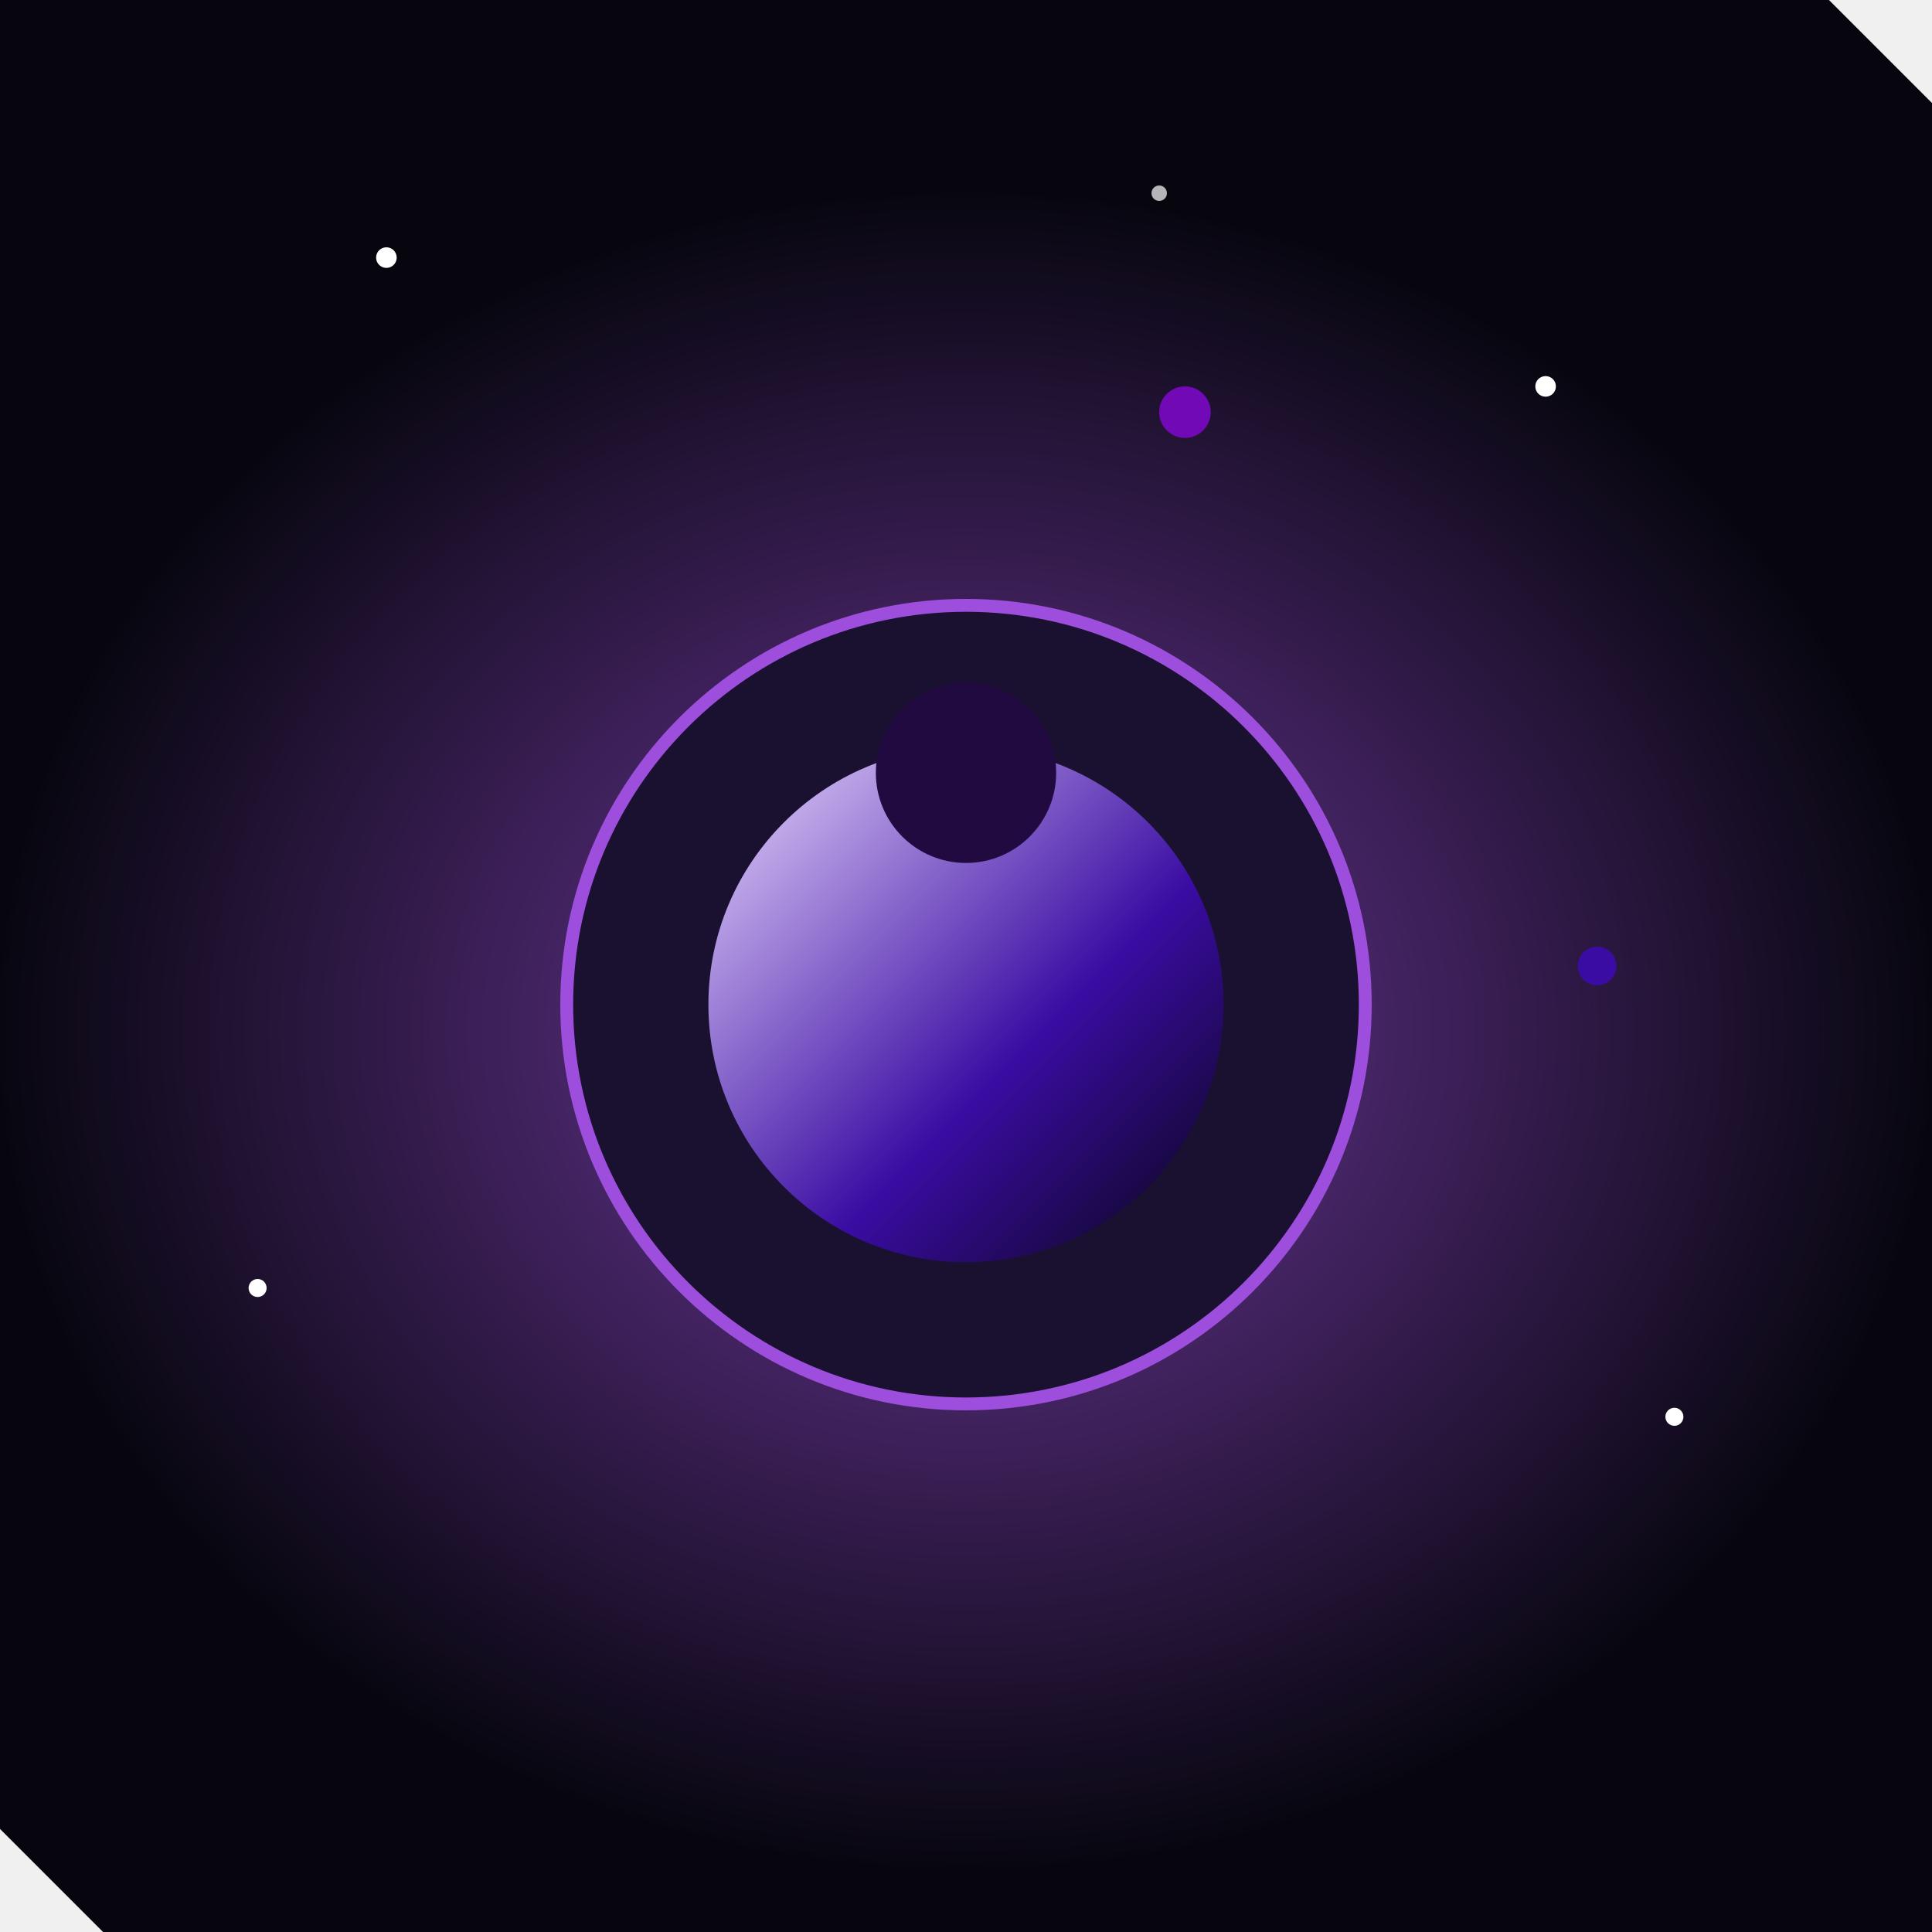
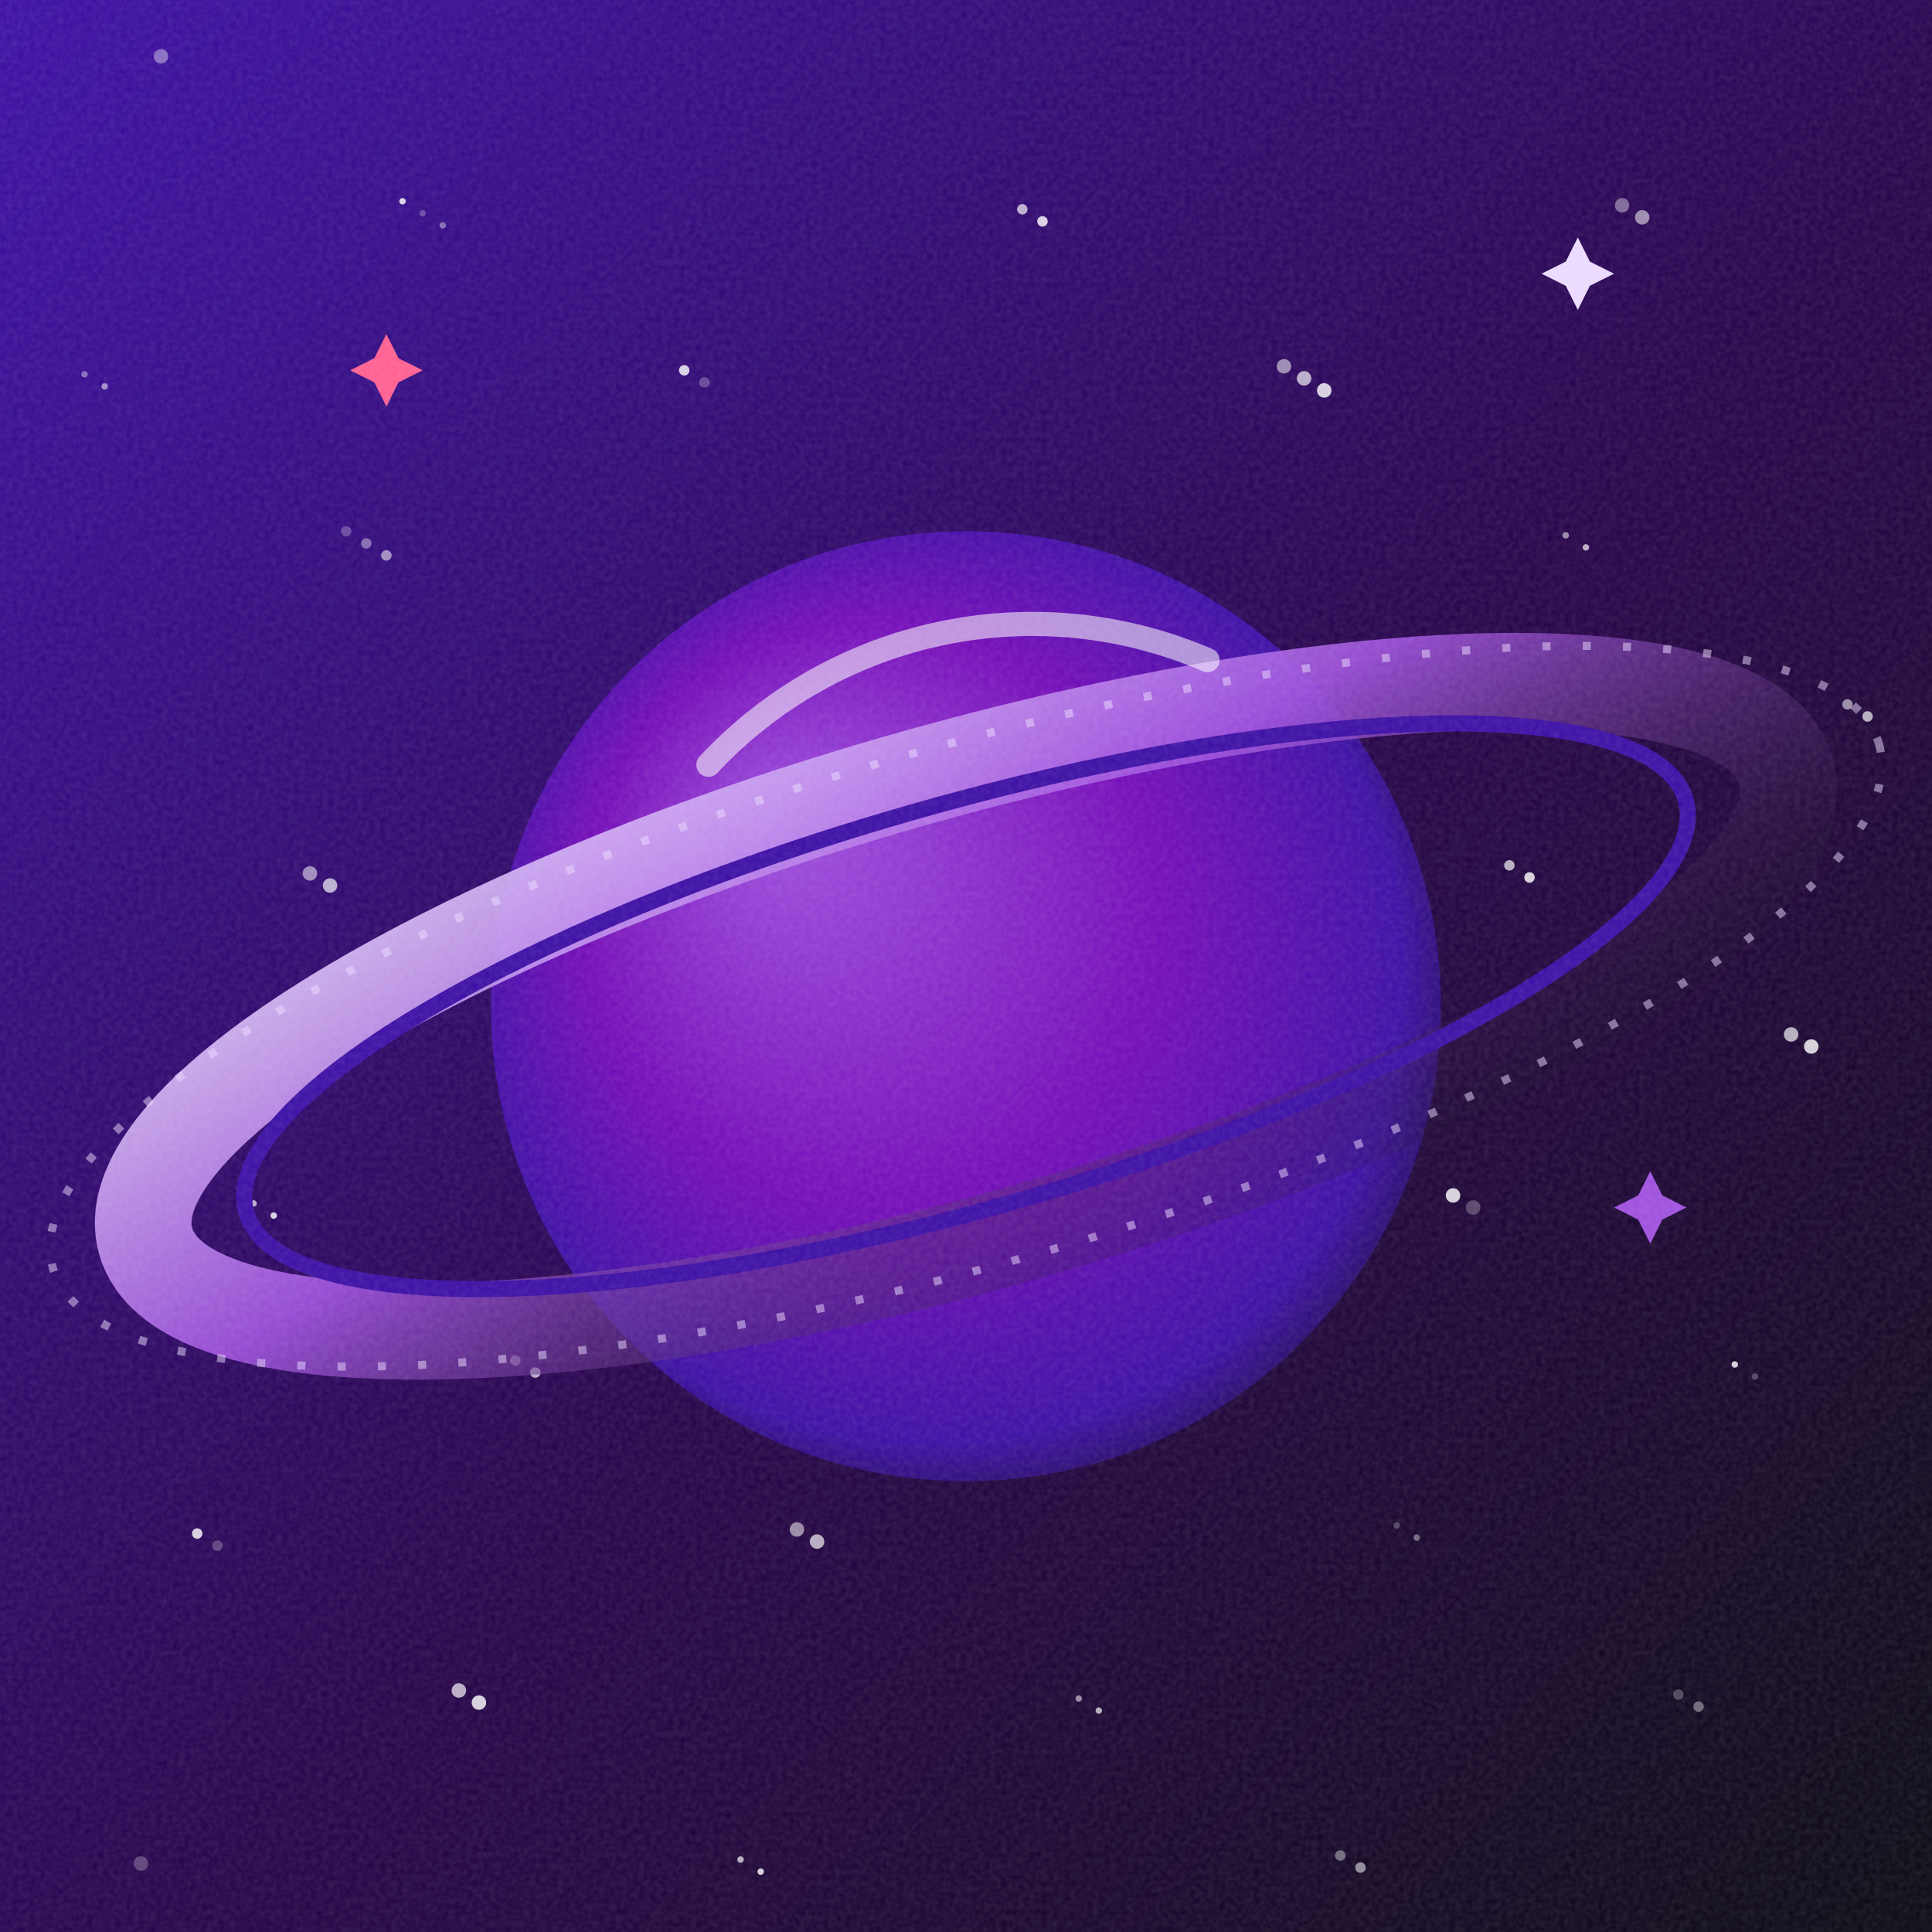
- <svg xmlns="http://www.w3.org/2000/svg" width="300" height="300" viewBox="0 0 300 300">
+ <svg xmlns="http://www.w3.org/2000/svg" viewBox="0 0 480 480" renderer-info="lunnie-artwork">
  <defs>
-     <radialGradient id="n" cx="50%" cy="50%" r="50%">
-       <stop offset="0%" stop-color="#9d4edd" stop-opacity="0.7" />
-       <stop offset="100%" stop-color="#9d4edd" stop-opacity="0" />
+     <linearGradient id="bg1" x1="0" y1="0" x2="1" y2="1">
+       <stop offset="0" stop-color="#3a0ca3" />
+       <stop offset="0.55" stop-color="#240046" />
+       <stop offset="1" stop-color="#07060f" />
+     </linearGradient>
+     <radialGradient id="planet1" cx="0.5" cy="0.5" r="0.6" fx="0.3" fy="0.3">
+       <stop offset="0" stop-color="#9d4edd" />
+       <stop offset="0.5" stop-color="#7209b7" />
+       <stop offset="0.82" stop-color="#3a0ca3" />
+       <stop offset="1" stop-color="#07060f" />
    </radialGradient>
-     <linearGradient id="p" x1="0" y1="0" x2="1" y2="1">
-       <stop offset="0%" stop-color="#eadaff" />
-       <stop offset="60%" stop-color="#3a0ca3" />
-       <stop offset="100%" stop-color="#07060f" />
+     <linearGradient id="ring1" x1="0" y1="0" x2="1" y2="1">
+       <stop offset="0" stop-color="#eadaff" />
+       <stop offset="0.4" stop-color="#9d4edd" />
+       <stop offset="1" stop-color="transparent" />
    </linearGradient>
-     <clipPath id="c">
-       <polygon points="0,0 284,0 300,16 300,300 16,300 0,284" />
-     </clipPath>
+     <filter id="g1" x="0" y="0" width="100%" height="100%">
+       <feTurbulence type="fractalNoise" baseFrequency="0.7" numOctaves="2" stitchTiles="stitch" />
+       <feColorMatrix type="matrix" values="0 0 0 0 1  0 0 0 0 1  0 0 0 0 1  0 0 0 0.12 0" />
+     </filter>
  </defs>
-   <g clip-path="url(#c)">
-     <rect width="300" height="300" fill="#07060f" />
-     <ellipse cx="150" cy="160" rx="150" ry="130" fill="url(#n)" />
-     <circle cx="60" cy="40" r="1.6" fill="#fff" />
-     <circle cx="240" cy="60" r="1.6" fill="#fff" />
-     <circle cx="260" cy="220" r="1.4" fill="#fff" />
-     <circle cx="40" cy="200" r="1.4" fill="#fff" />
-     <circle cx="180" cy="30" r="1.2" fill="#fff" opacity="0.7" />
-     <circle cx="150" cy="156" r="62" fill="#1a1030" stroke="#9d4edd" stroke-width="2" />
-     <circle cx="150" cy="156" r="40" fill="url(#p)" />
-     <path d="M150 78 a50 22 0 1 1 0 0" transform="rotate(-20 150 156)" fill="none" stroke="#eadaff" stroke-width="3" opacity="0.9" />
-     <circle cx="150" cy="120" r="14" fill="#210a40" />
-     <circle cx="184" cy="64" r="4" fill="#7209b7" />
-     <circle cx="248" cy="150" r="3" fill="#3a0ca3" />
-   </g>
+   <rect width="480" height="480" fill="url(#bg1)" />
+   <circle cx="305" cy="173" r="0.8" fill="#ffffff" opacity="0.67" />
+   <circle cx="86" cy="132" r="1.3" fill="#ffffff" opacity="0.25" />
+   <circle cx="319" cy="91" r="1.8" fill="#ffffff" opacity="0.53" />
+   <circle cx="100" cy="50" r="0.8" fill="#ffffff" opacity="0.81" />
+   <circle cx="333" cy="461" r="1.3" fill="#ffffff" opacity="0.39" />
+   <circle cx="114" cy="420" r="1.8" fill="#ffffff" opacity="0.67" />
+   <circle cx="347" cy="379" r="0.8" fill="#ffffff" opacity="0.25" />
+   <circle cx="128" cy="338" r="1.3" fill="#ffffff" opacity="0.53" />
+   <circle cx="361" cy="297" r="1.8" fill="#ffffff" opacity="0.81" />
+   <circle cx="142" cy="256" r="0.8" fill="#ffffff" opacity="0.39" />
+   <circle cx="375" cy="215" r="1.3" fill="#ffffff" opacity="0.67" />
+   <circle cx="156" cy="174" r="1.8" fill="#ffffff" opacity="0.25" />
+   <circle cx="389" cy="133" r="0.8" fill="#ffffff" opacity="0.53" />
+   <circle cx="170" cy="92" r="1.3" fill="#ffffff" opacity="0.81" />
+   <circle cx="403" cy="51" r="1.8" fill="#ffffff" opacity="0.39" />
+   <circle cx="184" cy="462" r="0.8" fill="#ffffff" opacity="0.67" />
+   <circle cx="417" cy="421" r="1.3" fill="#ffffff" opacity="0.25" />
+   <circle cx="198" cy="380" r="1.8" fill="#ffffff" opacity="0.53" />
+   <circle cx="431" cy="339" r="0.8" fill="#ffffff" opacity="0.81" />
+   <circle cx="212" cy="298" r="1.3" fill="#ffffff" opacity="0.39" />
+   <circle cx="445" cy="257" r="1.8" fill="#ffffff" opacity="0.67" />
+   <circle cx="226" cy="216" r="0.8" fill="#ffffff" opacity="0.25" />
+   <circle cx="459" cy="175" r="1.3" fill="#ffffff" opacity="0.53" />
+   <circle cx="240" cy="134" r="1.8" fill="#ffffff" opacity="0.81" />
+   <circle cx="21" cy="93" r="0.8" fill="#ffffff" opacity="0.39" />
+   <circle cx="254" cy="52" r="1.3" fill="#ffffff" opacity="0.67" />
+   <circle cx="35" cy="463" r="1.8" fill="#ffffff" opacity="0.25" />
+   <circle cx="268" cy="422" r="0.8" fill="#ffffff" opacity="0.53" />
+   <circle cx="49" cy="381" r="1.3" fill="#ffffff" opacity="0.81" />
+   <circle cx="282" cy="340" r="1.8" fill="#ffffff" opacity="0.39" />
+   <circle cx="63" cy="299" r="0.8" fill="#ffffff" opacity="0.67" />
+   <circle cx="296" cy="258" r="1.3" fill="#ffffff" opacity="0.25" />
+   <circle cx="77" cy="217" r="1.8" fill="#ffffff" opacity="0.53" />
+   <circle cx="310" cy="176" r="0.8" fill="#ffffff" opacity="0.81" />
+   <circle cx="91" cy="135" r="1.3" fill="#ffffff" opacity="0.39" />
+   <circle cx="324" cy="94" r="1.8" fill="#ffffff" opacity="0.67" />
+   <circle cx="105" cy="53" r="0.8" fill="#ffffff" opacity="0.25" />
+   <circle cx="338" cy="464" r="1.3" fill="#ffffff" opacity="0.53" />
+   <circle cx="119" cy="423" r="1.8" fill="#ffffff" opacity="0.81" />
+   <circle cx="352" cy="382" r="0.8" fill="#ffffff" opacity="0.39" />
+   <circle cx="133" cy="341" r="1.3" fill="#ffffff" opacity="0.67" />
+   <circle cx="366" cy="300" r="1.8" fill="#ffffff" opacity="0.25" />
+   <circle cx="147" cy="259" r="0.8" fill="#ffffff" opacity="0.53" />
+   <circle cx="380" cy="218" r="1.3" fill="#ffffff" opacity="0.81" />
+   <circle cx="161" cy="177" r="1.8" fill="#ffffff" opacity="0.39" />
+   <circle cx="394" cy="136" r="0.8" fill="#ffffff" opacity="0.67" />
+   <circle cx="175" cy="95" r="1.3" fill="#ffffff" opacity="0.25" />
+   <circle cx="408" cy="54" r="1.8" fill="#ffffff" opacity="0.53" />
+   <circle cx="189" cy="465" r="0.8" fill="#ffffff" opacity="0.81" />
+   <circle cx="422" cy="424" r="1.3" fill="#ffffff" opacity="0.39" />
+   <circle cx="203" cy="383" r="1.8" fill="#ffffff" opacity="0.67" />
+   <circle cx="436" cy="342" r="0.8" fill="#ffffff" opacity="0.25" />
+   <circle cx="217" cy="301" r="1.3" fill="#ffffff" opacity="0.53" />
+   <circle cx="450" cy="260" r="1.8" fill="#ffffff" opacity="0.81" />
+   <circle cx="231" cy="219" r="0.8" fill="#ffffff" opacity="0.39" />
+   <circle cx="464" cy="178" r="1.3" fill="#ffffff" opacity="0.67" />
+   <circle cx="245" cy="137" r="1.8" fill="#ffffff" opacity="0.25" />
+   <circle cx="26" cy="96" r="0.8" fill="#ffffff" opacity="0.53" />
+   <circle cx="259" cy="55" r="1.3" fill="#ffffff" opacity="0.81" />
+   <circle cx="40" cy="14" r="1.8" fill="#ffffff" opacity="0.39" />
+   <circle cx="273" cy="425" r="0.8" fill="#ffffff" opacity="0.67" />
+   <circle cx="54" cy="384" r="1.3" fill="#ffffff" opacity="0.25" />
+   <circle cx="287" cy="343" r="1.8" fill="#ffffff" opacity="0.53" />
+   <circle cx="68" cy="302" r="0.8" fill="#ffffff" opacity="0.81" />
+   <circle cx="301" cy="261" r="1.3" fill="#ffffff" opacity="0.39" />
+   <circle cx="82" cy="220" r="1.8" fill="#ffffff" opacity="0.67" />
+   <circle cx="315" cy="179" r="0.8" fill="#ffffff" opacity="0.25" />
+   <circle cx="96" cy="138" r="1.3" fill="#ffffff" opacity="0.53" />
+   <circle cx="329" cy="97" r="1.8" fill="#ffffff" opacity="0.81" />
+   <circle cx="110" cy="56" r="0.8" fill="#ffffff" opacity="0.39" />
+   <path d="M96 83 L99 89 L105 92 L99 95 L96 101 L93 95 L87 92 L93 89 Z" fill="#ff5d8f" />
+   <path d="M392 59 L395 65 L401 68 L395 71 L392 77 L389 71 L383 68 L389 65 Z" fill="#eadaff" />
+   <path d="M410 291 L413 297 L419 300 L413 303 L410 309 L407 303 L401 300 L407 297 Z" fill="#9d4edd" />
+   <circle cx="240" cy="250" r="118" fill="url(#planet1)" />
+   <ellipse cx="240" cy="250" rx="212" ry="58" fill="none" stroke="url(#ring1)" stroke-width="24" transform="rotate(-16 240 250)" opacity="0.9" />
+   <ellipse cx="240" cy="250" rx="186" ry="50" fill="none" stroke="#3a0ca3" stroke-width="4" transform="rotate(-16 240 250)" />
+   <ellipse cx="240" cy="250" rx="236" ry="64" fill="none" stroke="#eadaff" stroke-width="2" transform="rotate(-16 240 250)" opacity="0.5" stroke-dasharray="2 8" />
+   <path d="M176 190 A110 110 0 0 1 300 164" fill="none" stroke="#ffffff" stroke-width="6" opacity="0.55" stroke-linecap="round" />
+   <rect width="480" height="480" fill="#fff" filter="url(#g1)" />
</svg>
